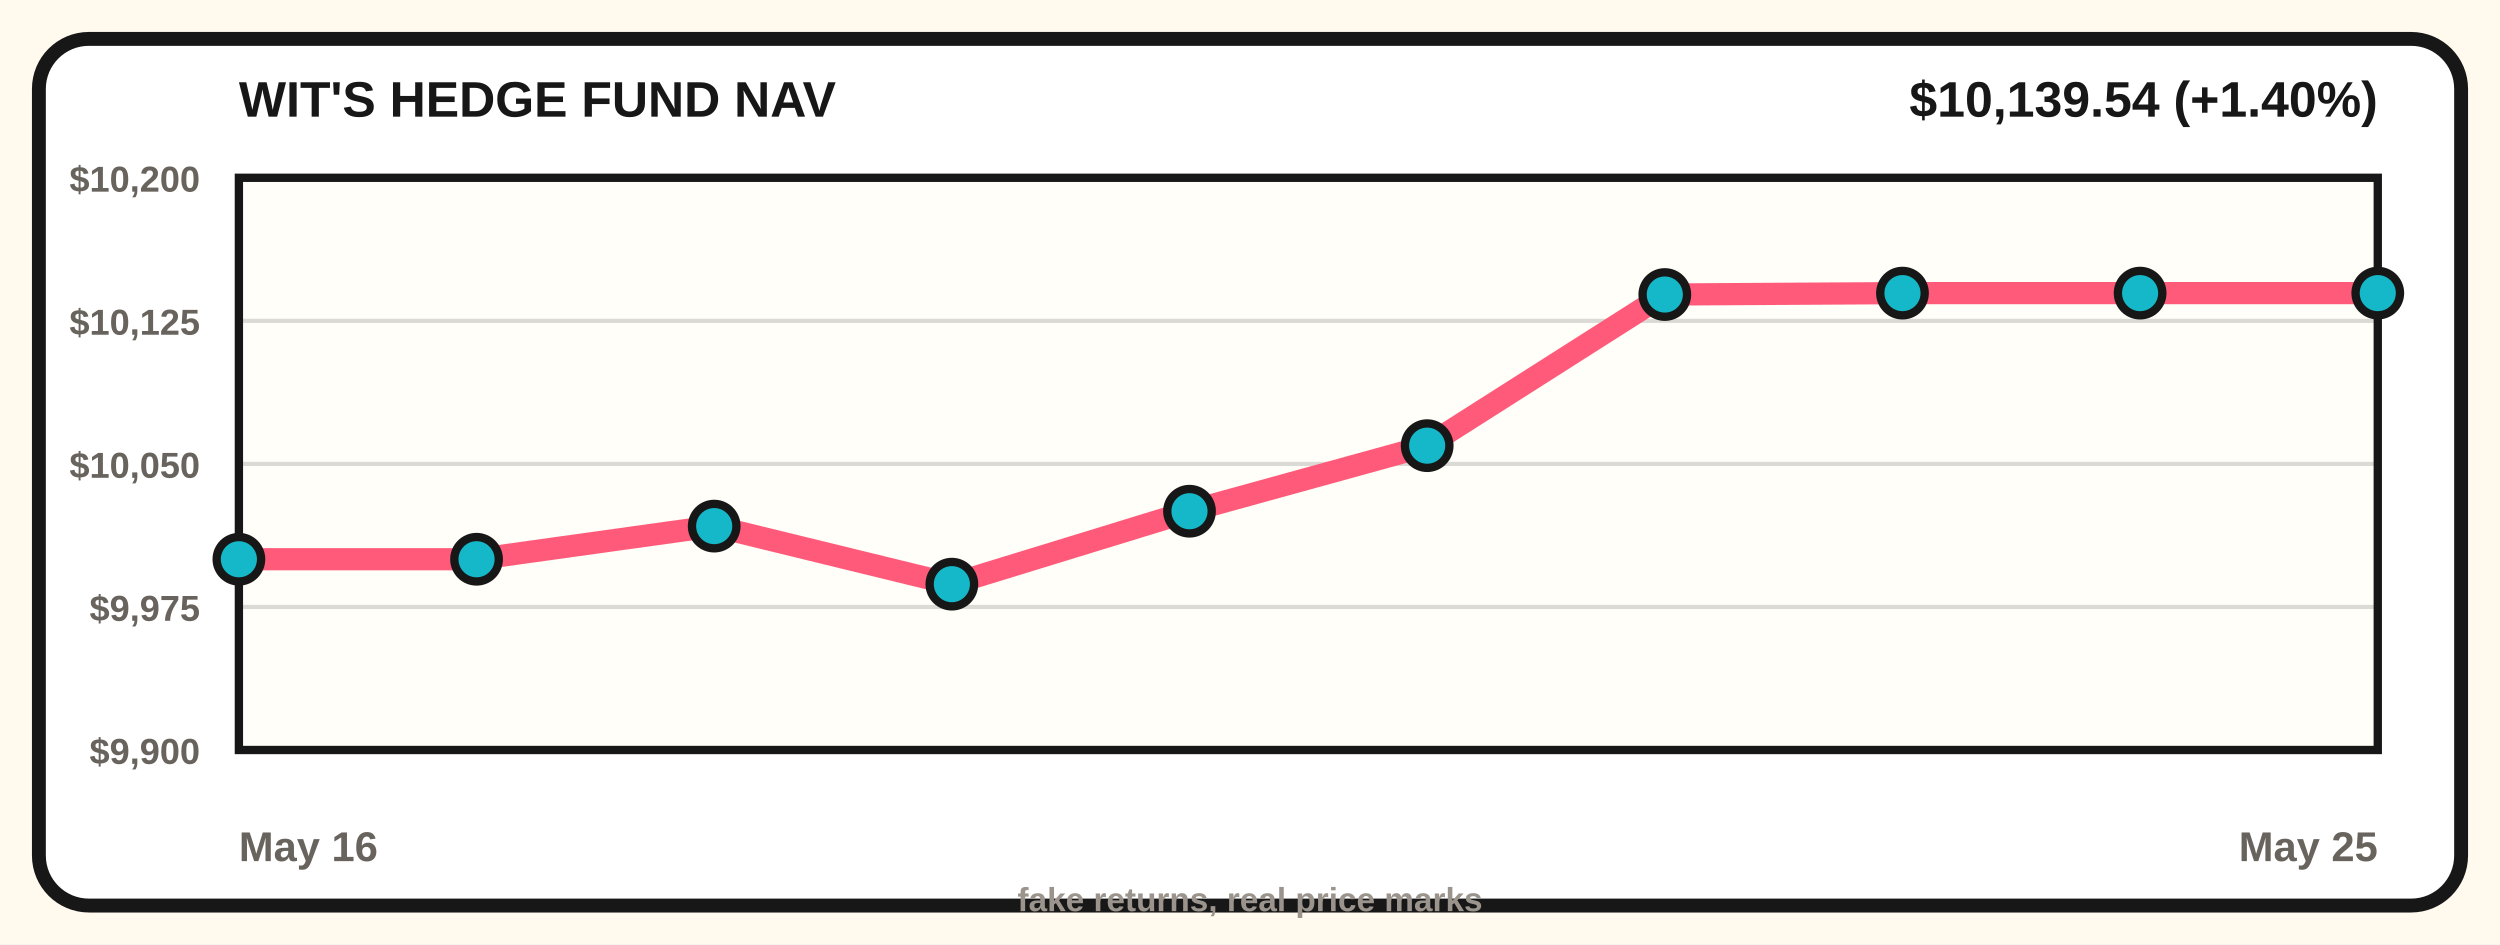
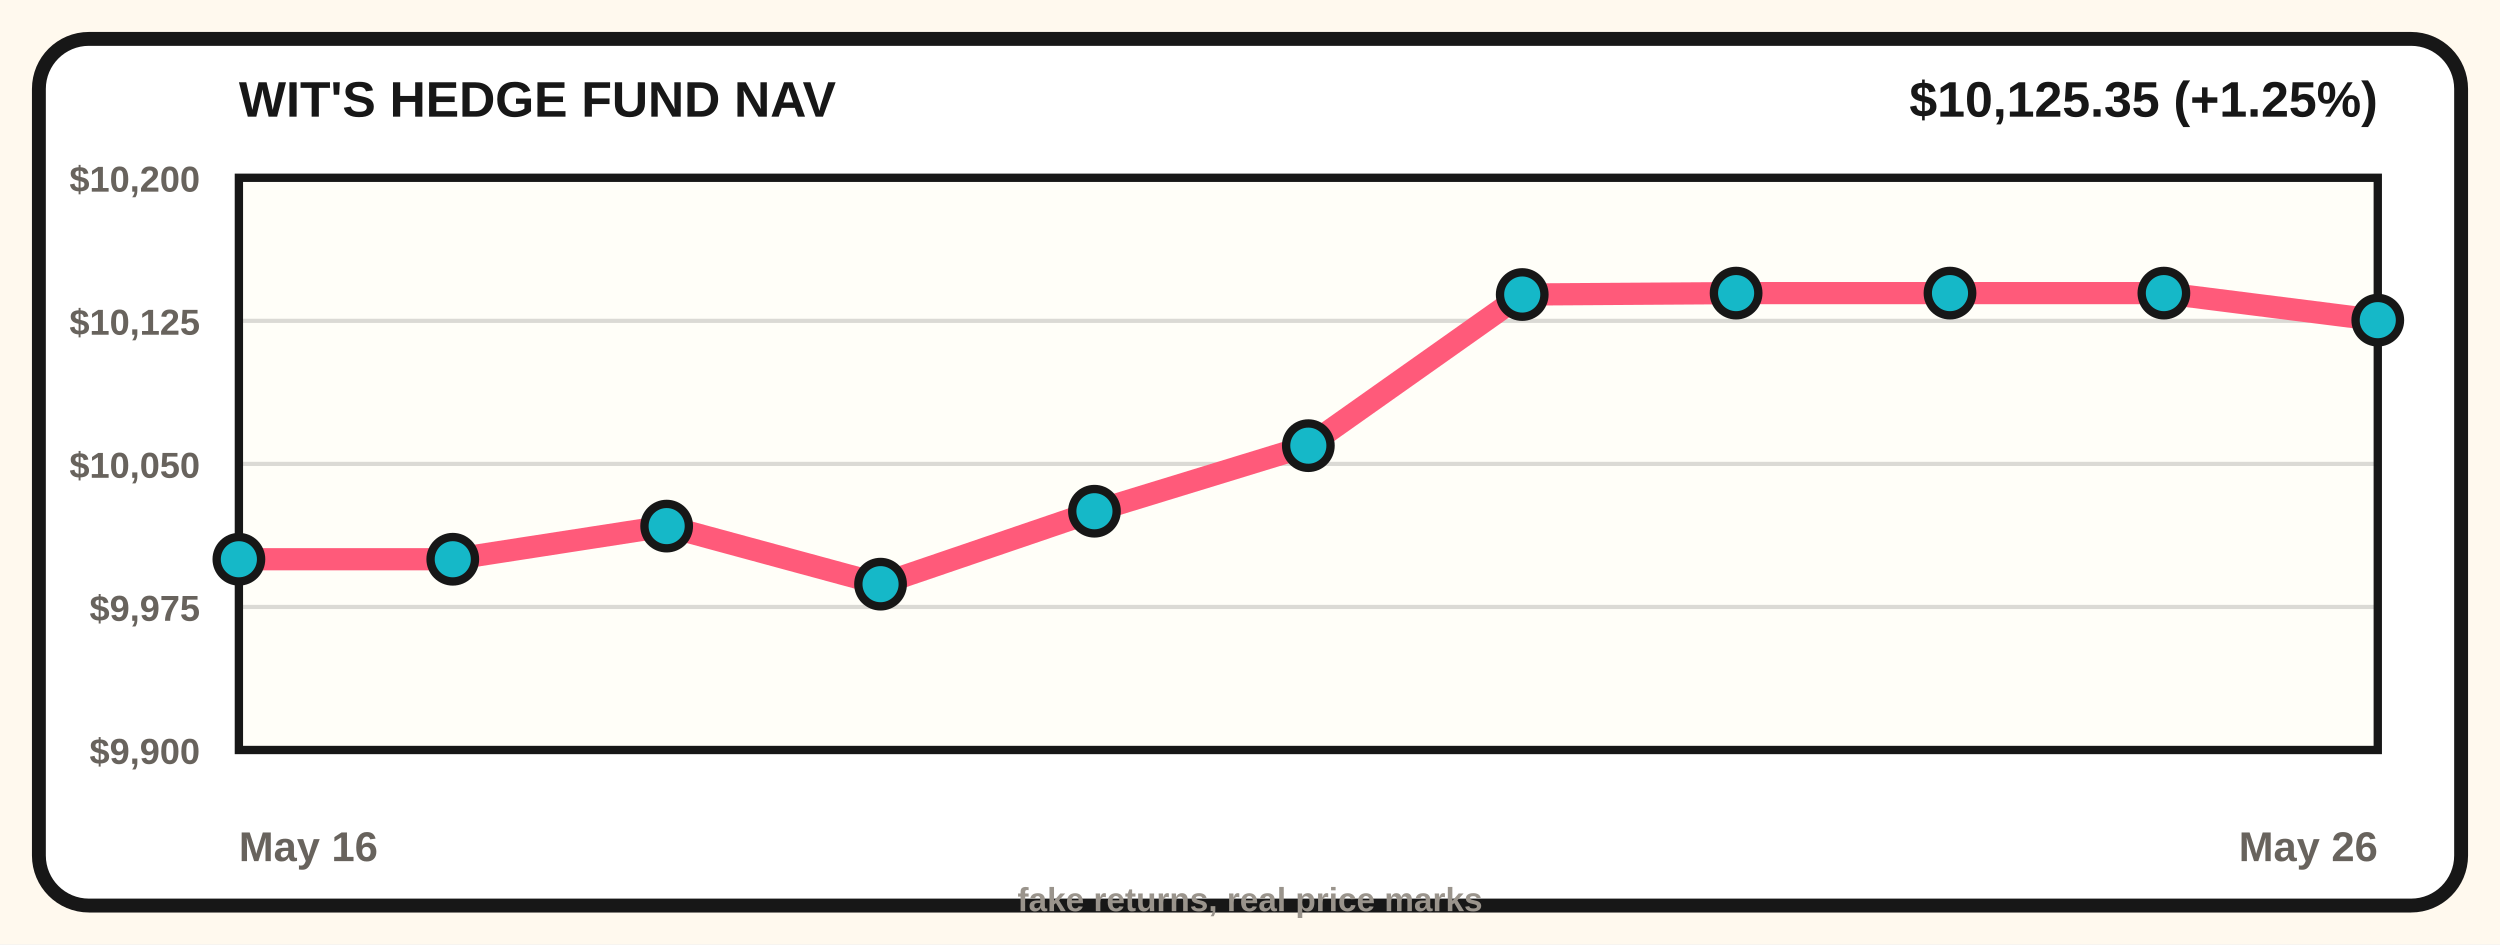
<svg xmlns="http://www.w3.org/2000/svg" width="900" height="340" viewBox="0 0 900 340" role="img" aria-label="Wit's Hedge Fund fake NAV chart">
  <rect width="900" height="340" fill="#fff9ee" />
  <rect x="14" y="14" width="872" height="312" rx="18" fill="#ffffff" stroke="#171717" stroke-width="5" />
  <rect x="86" y="64" width="770" height="206" fill="#fffef8" stroke="#171717" stroke-width="3" />
  <line x1="86" y1="270" x2="856" y2="270" stroke="#171717" stroke-width="1.5" opacity="0.16" />
  <text x="72" y="275" text-anchor="end" font-family="Arial, sans-serif" font-size="13" font-weight="800" fill="#68635d">$9,900</text>
  <line x1="86" y1="218.5" x2="856" y2="218.5" stroke="#171717" stroke-width="1.5" opacity="0.16" />
  <text x="72" y="223.5" text-anchor="end" font-family="Arial, sans-serif" font-size="13" font-weight="800" fill="#68635d">$9,975</text>
  <line x1="86" y1="167" x2="856" y2="167" stroke="#171717" stroke-width="1.5" opacity="0.16" />
  <text x="72" y="172" text-anchor="end" font-family="Arial, sans-serif" font-size="13" font-weight="800" fill="#68635d">$10,050</text>
  <line x1="86" y1="115.5" x2="856" y2="115.5" stroke="#171717" stroke-width="1.5" opacity="0.16" />
  <text x="72" y="120.5" text-anchor="end" font-family="Arial, sans-serif" font-size="13" font-weight="800" fill="#68635d">$10,125</text>
  <line x1="86" y1="64" x2="856" y2="64" stroke="#171717" stroke-width="1.5" opacity="0.16" />
  <text x="72" y="69" text-anchor="end" font-family="Arial, sans-serif" font-size="13" font-weight="800" fill="#68635d">$10,200</text>
-   <polyline points="86,201.33 171.56,201.33 257.11,189.4 342.67,210.3 428.22,184.04 513.78,160.44 599.33,106.03 684.89,105.52 770.44,105.52 856,105.52" fill="none" stroke="#ff5a7a" stroke-width="8" stroke-linecap="round" stroke-linejoin="round" />
+   <polyline points="86,201.33 163,201.33 240,189.4 317,210.3 394,184.04 471,160.44 548,106.03 625,105.52 702,105.52 779,105.52 856,115.26" fill="none" stroke="#ff5a7a" stroke-width="8" stroke-linecap="round" stroke-linejoin="round" />
  <circle cx="86" cy="201.33" r="8" fill="#15b8c8" stroke="#171717" stroke-width="3" />
-   <circle cx="171.56" cy="201.33" r="8" fill="#15b8c8" stroke="#171717" stroke-width="3" />
-   <circle cx="257.11" cy="189.4" r="8" fill="#15b8c8" stroke="#171717" stroke-width="3" />
-   <circle cx="342.67" cy="210.3" r="8" fill="#15b8c8" stroke="#171717" stroke-width="3" />
-   <circle cx="428.22" cy="184.04" r="8" fill="#15b8c8" stroke="#171717" stroke-width="3" />
-   <circle cx="513.78" cy="160.44" r="8" fill="#15b8c8" stroke="#171717" stroke-width="3" />
-   <circle cx="599.33" cy="106.03" r="8" fill="#15b8c8" stroke="#171717" stroke-width="3" />
-   <circle cx="684.89" cy="105.52" r="8" fill="#15b8c8" stroke="#171717" stroke-width="3" />
-   <circle cx="770.44" cy="105.52" r="8" fill="#15b8c8" stroke="#171717" stroke-width="3" />
-   <circle cx="856" cy="105.52" r="8" fill="#15b8c8" stroke="#171717" stroke-width="3" />
+   <circle cx="163" cy="201.33" r="8" fill="#15b8c8" stroke="#171717" stroke-width="3" />
+   <circle cx="240" cy="189.4" r="8" fill="#15b8c8" stroke="#171717" stroke-width="3" />
+   <circle cx="317" cy="210.3" r="8" fill="#15b8c8" stroke="#171717" stroke-width="3" />
+   <circle cx="394" cy="184.04" r="8" fill="#15b8c8" stroke="#171717" stroke-width="3" />
+   <circle cx="471" cy="160.44" r="8" fill="#15b8c8" stroke="#171717" stroke-width="3" />
+   <circle cx="548" cy="106.03" r="8" fill="#15b8c8" stroke="#171717" stroke-width="3" />
+   <circle cx="625" cy="105.52" r="8" fill="#15b8c8" stroke="#171717" stroke-width="3" />
+   <circle cx="702" cy="105.52" r="8" fill="#15b8c8" stroke="#171717" stroke-width="3" />
+   <circle cx="779" cy="105.52" r="8" fill="#15b8c8" stroke="#171717" stroke-width="3" />
+   <circle cx="856" cy="115.26" r="8" fill="#15b8c8" stroke="#171717" stroke-width="3" />
  <text x="86" y="42" font-family="Arial, sans-serif" font-size="18" font-weight="900" fill="#171717">WIT'S HEDGE FUND NAV</text>
-   <text x="856" y="42" text-anchor="end" font-family="Arial, sans-serif" font-size="18" font-weight="900" fill="#171717">$10,139.54 (+1.40%)</text>
+   <text x="856" y="42" text-anchor="end" font-family="Arial, sans-serif" font-size="18" font-weight="900" fill="#171717">$10,125.35 (+1.25%)</text>
  <text x="86" y="310" text-anchor="start" font-family="Arial, sans-serif" font-size="15" font-weight="900" fill="#68635d">May 16</text>
-   <text x="856" y="310" text-anchor="end" font-family="Arial, sans-serif" font-size="15" font-weight="900" fill="#68635d">May 25</text>
+   <text x="856" y="310" text-anchor="end" font-family="Arial, sans-serif" font-size="15" font-weight="900" fill="#68635d">May 26</text>
  <text x="450" y="328" text-anchor="middle" font-family="Arial, sans-serif" font-size="12" font-weight="800" fill="#9a948c">fake returns, real price marks</text>
</svg>
